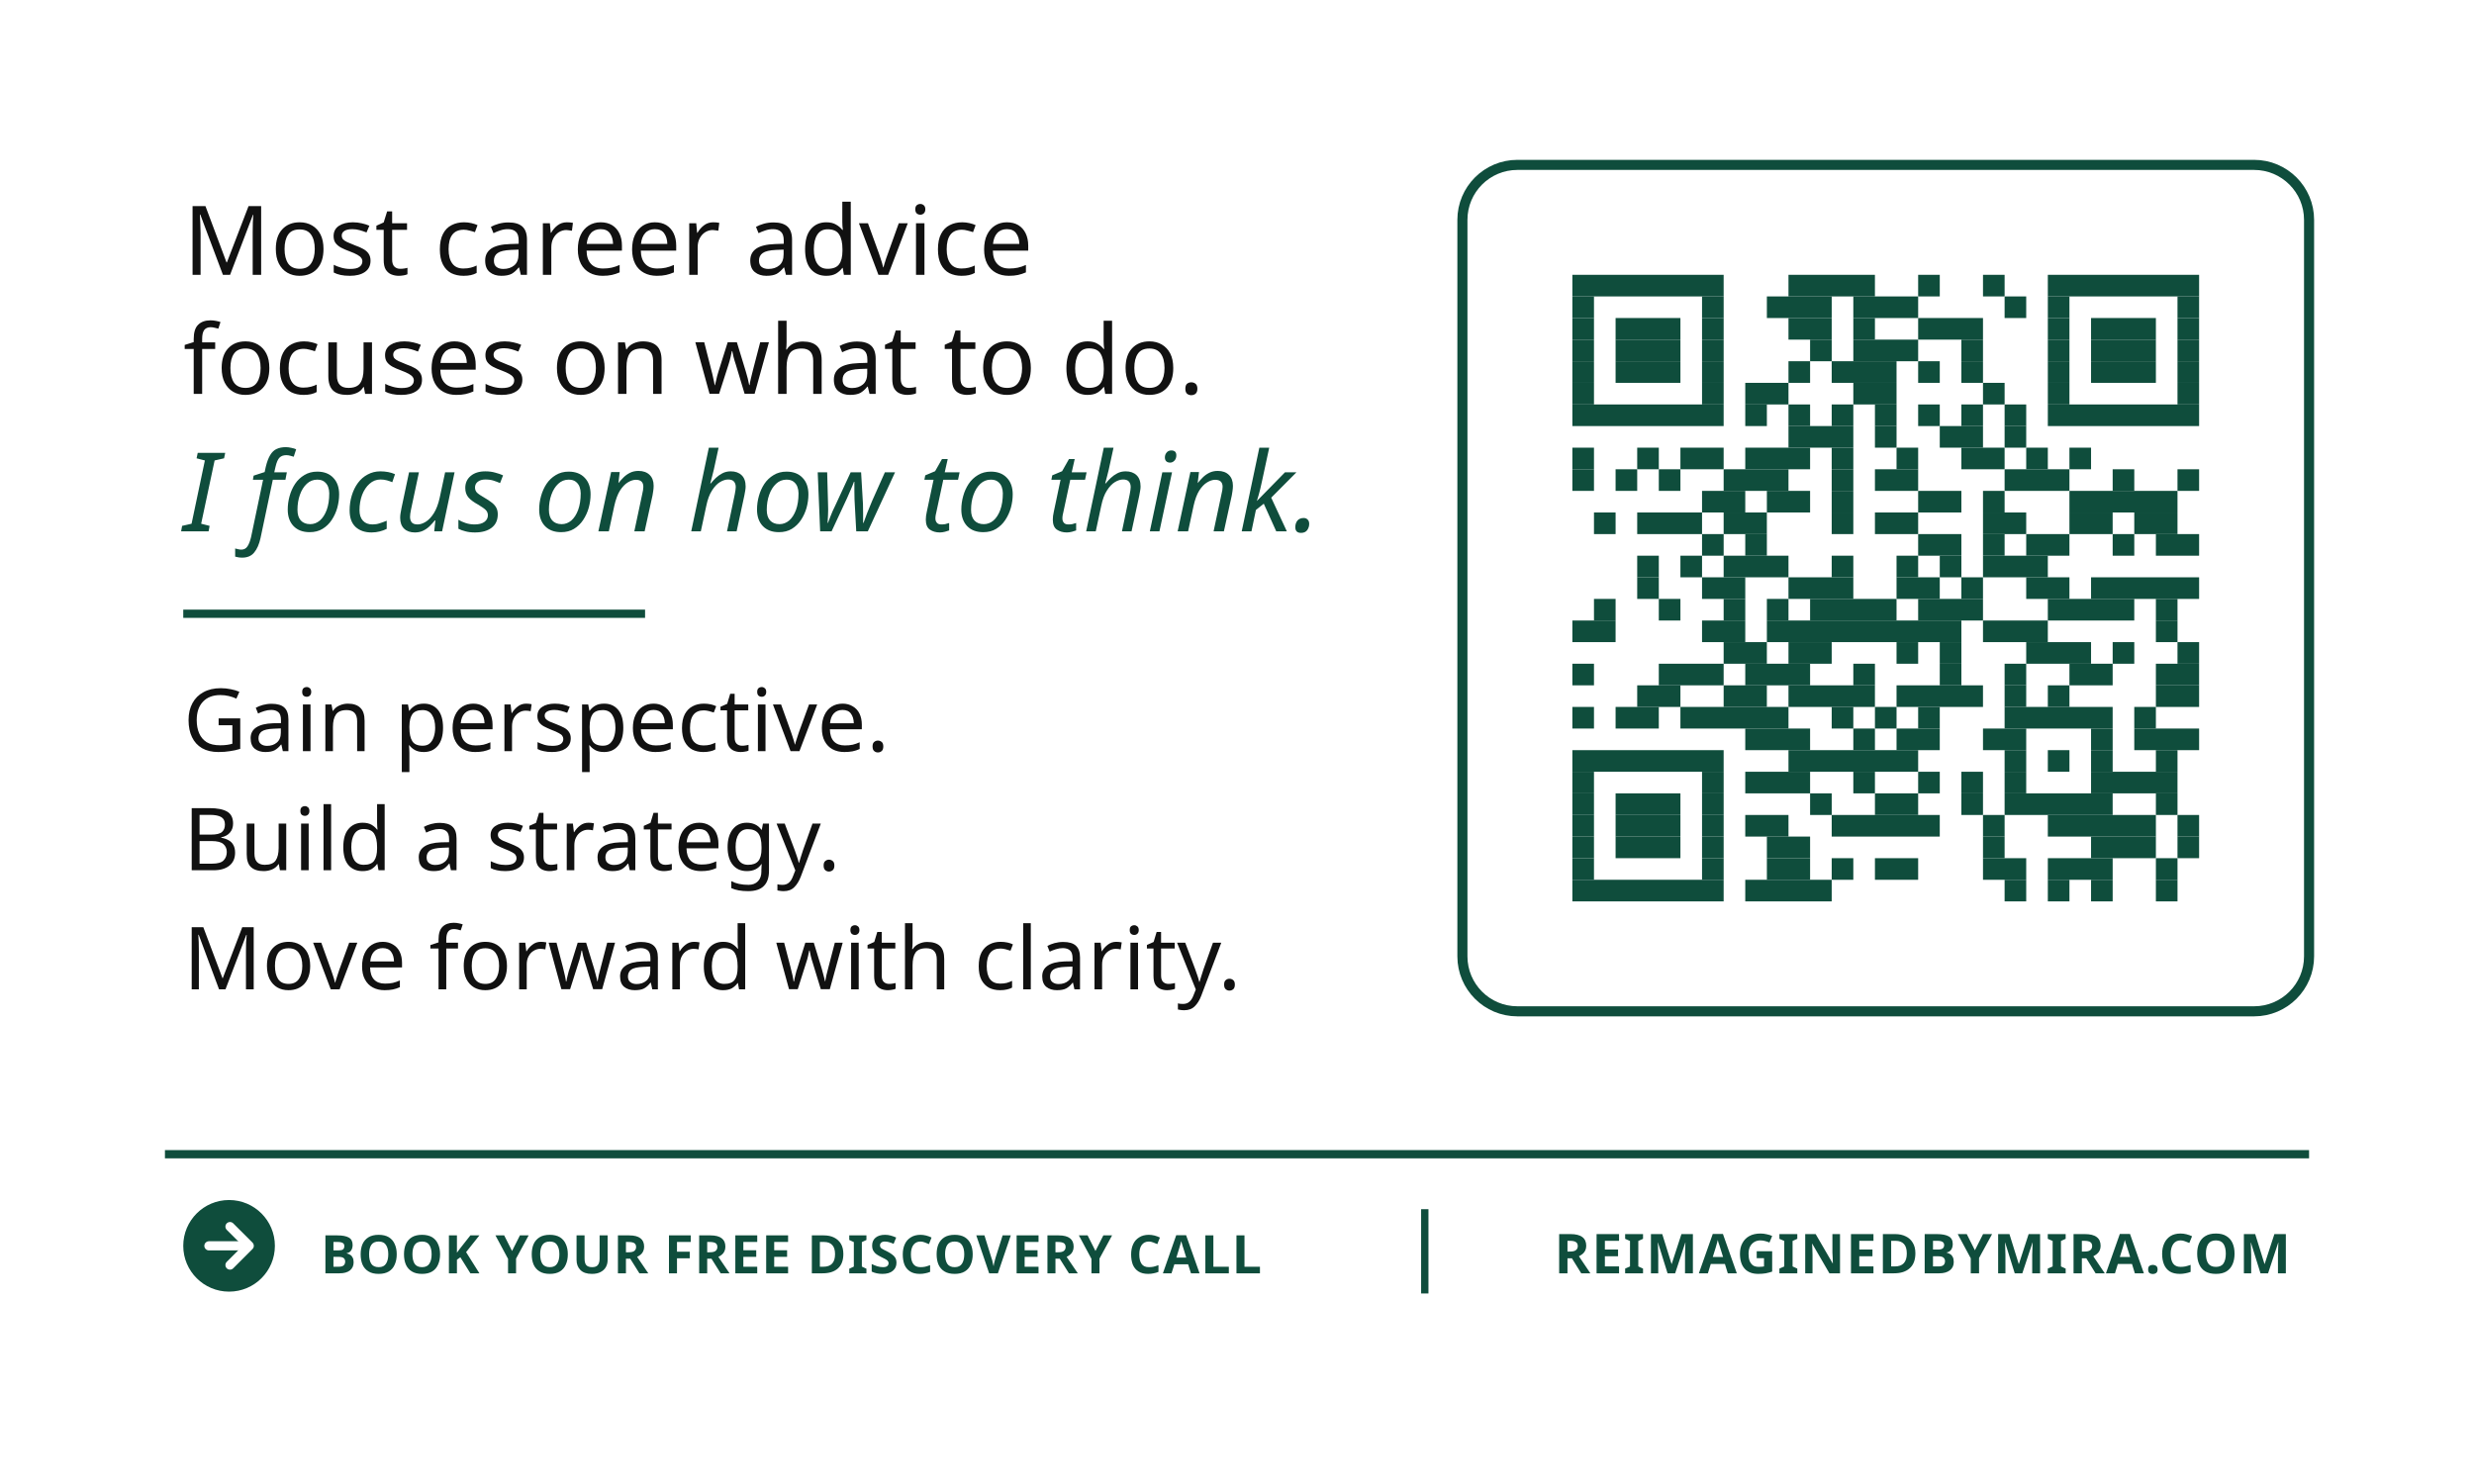
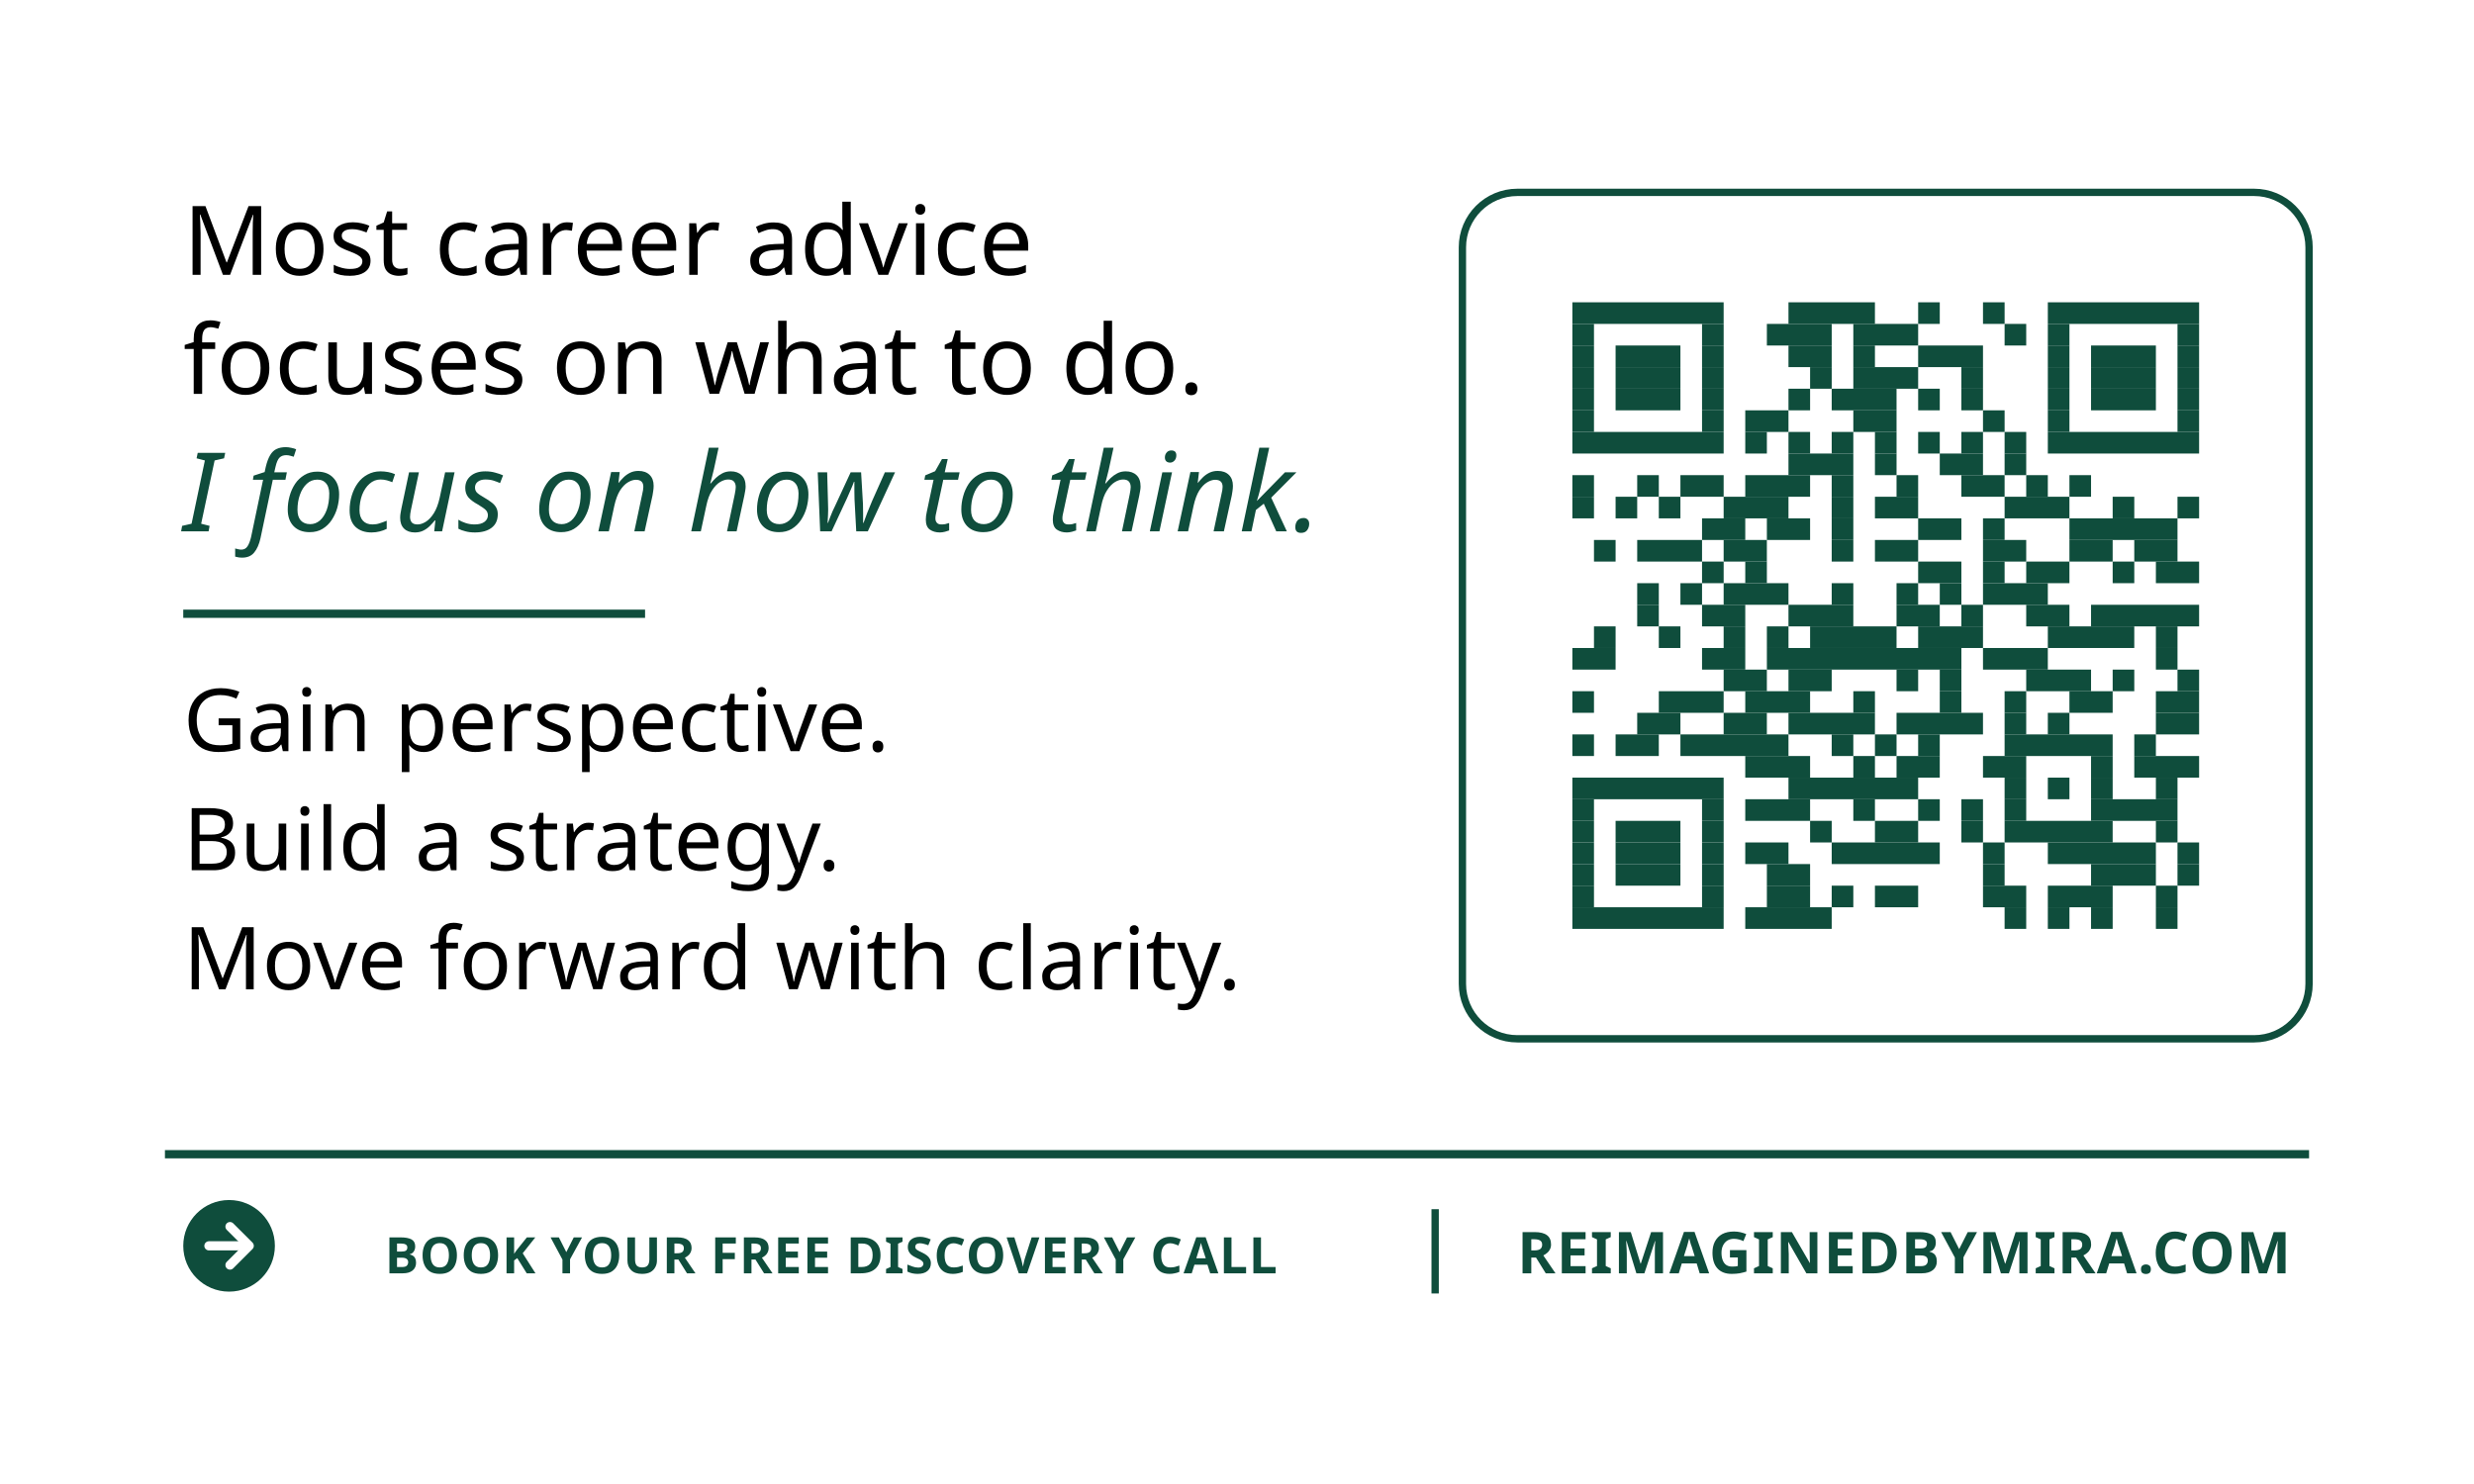
<svg xmlns="http://www.w3.org/2000/svg" width="3.75in" height="2.25in" viewBox="0 0 270.0 162.0">
  <rect x="0" y="0" width="270.0" height="162.0" fill="#FFFFFF" />
-   <rect x="159.600" y="18.000" width="92.400" height="92.400" rx="6" fill="#FFFFFF" stroke="#0F4D3C" stroke-width="1.1" />
-   <rect x="171.600" y="30.000" width="16.510" height="2.359" fill="#0F4D3C" />
-   <rect x="195.186" y="30.000" width="9.434" height="2.359" fill="#0F4D3C" />
-   <rect x="209.338" y="30.000" width="2.359" height="2.359" fill="#0F4D3C" />
-   <rect x="216.414" y="30.000" width="2.359" height="2.359" fill="#0F4D3C" />
-   <rect x="223.490" y="30.000" width="16.510" height="2.359" fill="#0F4D3C" />
-   <rect x="171.600" y="32.359" width="2.359" height="2.359" fill="#0F4D3C" />
-   <rect x="185.752" y="32.359" width="2.359" height="2.359" fill="#0F4D3C" />
-   <rect x="192.828" y="32.359" width="7.076" height="2.359" fill="#0F4D3C" />
-   <rect x="202.262" y="32.359" width="7.076" height="2.359" fill="#0F4D3C" />
-   <rect x="218.772" y="32.359" width="2.359" height="2.359" fill="#0F4D3C" />
-   <rect x="223.490" y="32.359" width="2.359" height="2.359" fill="#0F4D3C" />
-   <rect x="237.641" y="32.359" width="2.359" height="2.359" fill="#0F4D3C" />
-   <rect x="171.600" y="34.717" width="2.359" height="2.359" fill="#0F4D3C" />
-   <rect x="176.317" y="34.717" width="7.076" height="2.359" fill="#0F4D3C" />
-   <rect x="185.752" y="34.717" width="2.359" height="2.359" fill="#0F4D3C" />
-   <rect x="195.186" y="34.717" width="4.717" height="2.359" fill="#0F4D3C" />
-   <rect x="202.262" y="34.717" width="2.359" height="2.359" fill="#0F4D3C" />
-   <rect x="209.338" y="34.717" width="7.076" height="2.359" fill="#0F4D3C" />
-   <rect x="223.490" y="34.717" width="2.359" height="2.359" fill="#0F4D3C" />
-   <rect x="228.207" y="34.717" width="7.076" height="2.359" fill="#0F4D3C" />
-   <rect x="237.641" y="34.717" width="2.359" height="2.359" fill="#0F4D3C" />
-   <rect x="171.600" y="37.076" width="2.359" height="2.359" fill="#0F4D3C" />
-   <rect x="176.317" y="37.076" width="7.076" height="2.359" fill="#0F4D3C" />
-   <rect x="185.752" y="37.076" width="2.359" height="2.359" fill="#0F4D3C" />
-   <rect x="197.545" y="37.076" width="2.359" height="2.359" fill="#0F4D3C" />
-   <rect x="202.262" y="37.076" width="7.076" height="2.359" fill="#0F4D3C" />
-   <rect x="214.055" y="37.076" width="2.359" height="2.359" fill="#0F4D3C" />
-   <rect x="223.490" y="37.076" width="2.359" height="2.359" fill="#0F4D3C" />
-   <rect x="228.207" y="37.076" width="7.076" height="2.359" fill="#0F4D3C" />
-   <rect x="237.641" y="37.076" width="2.359" height="2.359" fill="#0F4D3C" />
-   <rect x="171.600" y="39.434" width="2.359" height="2.359" fill="#0F4D3C" />
-   <rect x="176.317" y="39.434" width="7.076" height="2.359" fill="#0F4D3C" />
-   <rect x="185.752" y="39.434" width="2.359" height="2.359" fill="#0F4D3C" />
-   <rect x="195.186" y="39.434" width="2.359" height="2.359" fill="#0F4D3C" />
-   <rect x="199.903" y="39.434" width="7.076" height="2.359" fill="#0F4D3C" />
-   <rect x="209.338" y="39.434" width="2.359" height="2.359" fill="#0F4D3C" />
-   <rect x="214.055" y="39.434" width="2.359" height="2.359" fill="#0F4D3C" />
-   <rect x="223.490" y="39.434" width="2.359" height="2.359" fill="#0F4D3C" />
-   <rect x="228.207" y="39.434" width="7.076" height="2.359" fill="#0F4D3C" />
-   <rect x="237.641" y="39.434" width="2.359" height="2.359" fill="#0F4D3C" />
-   <rect x="171.600" y="41.793" width="2.359" height="2.359" fill="#0F4D3C" />
-   <rect x="185.752" y="41.793" width="2.359" height="2.359" fill="#0F4D3C" />
-   <rect x="190.469" y="41.793" width="4.717" height="2.359" fill="#0F4D3C" />
-   <rect x="202.262" y="41.793" width="4.717" height="2.359" fill="#0F4D3C" />
-   <rect x="216.414" y="41.793" width="2.359" height="2.359" fill="#0F4D3C" />
-   <rect x="223.490" y="41.793" width="2.359" height="2.359" fill="#0F4D3C" />
-   <rect x="237.641" y="41.793" width="2.359" height="2.359" fill="#0F4D3C" />
-   <rect x="171.600" y="44.152" width="16.510" height="2.359" fill="#0F4D3C" />
-   <rect x="190.469" y="44.152" width="2.359" height="2.359" fill="#0F4D3C" />
-   <rect x="195.186" y="44.152" width="2.359" height="2.359" fill="#0F4D3C" />
-   <rect x="199.903" y="44.152" width="2.359" height="2.359" fill="#0F4D3C" />
-   <rect x="204.621" y="44.152" width="2.359" height="2.359" fill="#0F4D3C" />
-   <rect x="209.338" y="44.152" width="2.359" height="2.359" fill="#0F4D3C" />
-   <rect x="214.055" y="44.152" width="2.359" height="2.359" fill="#0F4D3C" />
-   <rect x="218.772" y="44.152" width="2.359" height="2.359" fill="#0F4D3C" />
-   <rect x="223.490" y="44.152" width="16.510" height="2.359" fill="#0F4D3C" />
-   <rect x="195.186" y="46.510" width="7.076" height="2.359" fill="#0F4D3C" />
-   <rect x="204.621" y="46.510" width="2.359" height="2.359" fill="#0F4D3C" />
-   <rect x="211.697" y="46.510" width="4.717" height="2.359" fill="#0F4D3C" />
-   <rect x="218.772" y="46.510" width="2.359" height="2.359" fill="#0F4D3C" />
-   <rect x="171.600" y="48.869" width="2.359" height="2.359" fill="#0F4D3C" />
-   <rect x="178.676" y="48.869" width="2.359" height="2.359" fill="#0F4D3C" />
-   <rect x="183.393" y="48.869" width="4.717" height="2.359" fill="#0F4D3C" />
-   <rect x="190.469" y="48.869" width="7.076" height="2.359" fill="#0F4D3C" />
-   <rect x="199.903" y="48.869" width="2.359" height="2.359" fill="#0F4D3C" />
-   <rect x="206.979" y="48.869" width="2.359" height="2.359" fill="#0F4D3C" />
-   <rect x="214.055" y="48.869" width="4.717" height="2.359" fill="#0F4D3C" />
-   <rect x="221.131" y="48.869" width="2.359" height="2.359" fill="#0F4D3C" />
-   <rect x="225.848" y="48.869" width="2.359" height="2.359" fill="#0F4D3C" />
-   <rect x="171.600" y="51.228" width="2.359" height="2.359" fill="#0F4D3C" />
-   <rect x="176.317" y="51.228" width="2.359" height="2.359" fill="#0F4D3C" />
-   <rect x="181.034" y="51.228" width="2.359" height="2.359" fill="#0F4D3C" />
-   <rect x="188.110" y="51.228" width="7.076" height="2.359" fill="#0F4D3C" />
-   <rect x="199.903" y="51.228" width="2.359" height="2.359" fill="#0F4D3C" />
-   <rect x="204.621" y="51.228" width="4.717" height="2.359" fill="#0F4D3C" />
-   <rect x="218.772" y="51.228" width="7.076" height="2.359" fill="#0F4D3C" />
-   <rect x="230.566" y="51.228" width="2.359" height="2.359" fill="#0F4D3C" />
-   <rect x="237.641" y="51.228" width="2.359" height="2.359" fill="#0F4D3C" />
-   <rect x="185.752" y="53.586" width="4.717" height="2.359" fill="#0F4D3C" />
-   <rect x="192.828" y="53.586" width="4.717" height="2.359" fill="#0F4D3C" />
-   <rect x="199.903" y="53.586" width="2.359" height="2.359" fill="#0F4D3C" />
-   <rect x="209.338" y="53.586" width="4.717" height="2.359" fill="#0F4D3C" />
-   <rect x="216.414" y="53.586" width="2.359" height="2.359" fill="#0F4D3C" />
-   <rect x="225.848" y="53.586" width="11.793" height="2.359" fill="#0F4D3C" />
-   <rect x="173.959" y="55.945" width="2.359" height="2.359" fill="#0F4D3C" />
-   <rect x="178.676" y="55.945" width="7.076" height="2.359" fill="#0F4D3C" />
-   <rect x="188.110" y="55.945" width="4.717" height="2.359" fill="#0F4D3C" />
-   <rect x="199.903" y="55.945" width="2.359" height="2.359" fill="#0F4D3C" />
-   <rect x="204.621" y="55.945" width="4.717" height="2.359" fill="#0F4D3C" />
-   <rect x="216.414" y="55.945" width="4.717" height="2.359" fill="#0F4D3C" />
-   <rect x="225.848" y="55.945" width="4.717" height="2.359" fill="#0F4D3C" />
-   <rect x="232.924" y="55.945" width="4.717" height="2.359" fill="#0F4D3C" />
-   <rect x="185.752" y="58.303" width="2.359" height="2.359" fill="#0F4D3C" />
-   <rect x="190.469" y="58.303" width="2.359" height="2.359" fill="#0F4D3C" />
-   <rect x="209.338" y="58.303" width="4.717" height="2.359" fill="#0F4D3C" />
-   <rect x="216.414" y="58.303" width="2.359" height="2.359" fill="#0F4D3C" />
-   <rect x="221.131" y="58.303" width="4.717" height="2.359" fill="#0F4D3C" />
-   <rect x="230.566" y="58.303" width="2.359" height="2.359" fill="#0F4D3C" />
-   <rect x="235.283" y="58.303" width="4.717" height="2.359" fill="#0F4D3C" />
-   <rect x="178.676" y="60.662" width="2.359" height="2.359" fill="#0F4D3C" />
-   <rect x="183.393" y="60.662" width="2.359" height="2.359" fill="#0F4D3C" />
-   <rect x="188.110" y="60.662" width="7.076" height="2.359" fill="#0F4D3C" />
-   <rect x="199.903" y="60.662" width="2.359" height="2.359" fill="#0F4D3C" />
-   <rect x="206.979" y="60.662" width="2.359" height="2.359" fill="#0F4D3C" />
-   <rect x="211.697" y="60.662" width="2.359" height="2.359" fill="#0F4D3C" />
-   <rect x="216.414" y="60.662" width="7.076" height="2.359" fill="#0F4D3C" />
-   <rect x="178.676" y="63.021" width="2.359" height="2.359" fill="#0F4D3C" />
-   <rect x="185.752" y="63.021" width="4.717" height="2.359" fill="#0F4D3C" />
-   <rect x="195.186" y="63.021" width="7.076" height="2.359" fill="#0F4D3C" />
-   <rect x="206.979" y="63.021" width="4.717" height="2.359" fill="#0F4D3C" />
-   <rect x="214.055" y="63.021" width="2.359" height="2.359" fill="#0F4D3C" />
-   <rect x="221.131" y="63.021" width="4.717" height="2.359" fill="#0F4D3C" />
-   <rect x="228.207" y="63.021" width="11.793" height="2.359" fill="#0F4D3C" />
-   <rect x="173.959" y="65.379" width="2.359" height="2.359" fill="#0F4D3C" />
-   <rect x="181.034" y="65.379" width="2.359" height="2.359" fill="#0F4D3C" />
-   <rect x="188.110" y="65.379" width="2.359" height="2.359" fill="#0F4D3C" />
-   <rect x="192.828" y="65.379" width="2.359" height="2.359" fill="#0F4D3C" />
-   <rect x="197.545" y="65.379" width="9.434" height="2.359" fill="#0F4D3C" />
-   <rect x="209.338" y="65.379" width="7.076" height="2.359" fill="#0F4D3C" />
-   <rect x="223.490" y="65.379" width="9.434" height="2.359" fill="#0F4D3C" />
-   <rect x="235.283" y="65.379" width="2.359" height="2.359" fill="#0F4D3C" />
-   <rect x="171.600" y="67.738" width="4.717" height="2.359" fill="#0F4D3C" />
-   <rect x="185.752" y="67.738" width="4.717" height="2.359" fill="#0F4D3C" />
-   <rect x="192.828" y="67.738" width="21.228" height="2.359" fill="#0F4D3C" />
-   <rect x="216.414" y="67.738" width="7.076" height="2.359" fill="#0F4D3C" />
-   <rect x="235.283" y="67.738" width="2.359" height="2.359" fill="#0F4D3C" />
-   <rect x="188.110" y="70.097" width="4.717" height="2.359" fill="#0F4D3C" />
-   <rect x="195.186" y="70.097" width="4.717" height="2.359" fill="#0F4D3C" />
-   <rect x="206.979" y="70.097" width="2.359" height="2.359" fill="#0F4D3C" />
-   <rect x="211.697" y="70.097" width="2.359" height="2.359" fill="#0F4D3C" />
-   <rect x="221.131" y="70.097" width="7.076" height="2.359" fill="#0F4D3C" />
-   <rect x="230.566" y="70.097" width="2.359" height="2.359" fill="#0F4D3C" />
-   <rect x="237.641" y="70.097" width="2.359" height="2.359" fill="#0F4D3C" />
-   <rect x="171.600" y="72.455" width="2.359" height="2.359" fill="#0F4D3C" />
-   <rect x="181.034" y="72.455" width="7.076" height="2.359" fill="#0F4D3C" />
-   <rect x="190.469" y="72.455" width="7.076" height="2.359" fill="#0F4D3C" />
-   <rect x="202.262" y="72.455" width="2.359" height="2.359" fill="#0F4D3C" />
-   <rect x="211.697" y="72.455" width="2.359" height="2.359" fill="#0F4D3C" />
-   <rect x="218.772" y="72.455" width="2.359" height="2.359" fill="#0F4D3C" />
-   <rect x="225.848" y="72.455" width="4.717" height="2.359" fill="#0F4D3C" />
-   <rect x="235.283" y="72.455" width="4.717" height="2.359" fill="#0F4D3C" />
-   <rect x="178.676" y="74.814" width="4.717" height="2.359" fill="#0F4D3C" />
-   <rect x="188.110" y="74.814" width="4.717" height="2.359" fill="#0F4D3C" />
-   <rect x="195.186" y="74.814" width="9.434" height="2.359" fill="#0F4D3C" />
-   <rect x="206.979" y="74.814" width="9.434" height="2.359" fill="#0F4D3C" />
-   <rect x="218.772" y="74.814" width="2.359" height="2.359" fill="#0F4D3C" />
-   <rect x="223.490" y="74.814" width="2.359" height="2.359" fill="#0F4D3C" />
-   <rect x="235.283" y="74.814" width="4.717" height="2.359" fill="#0F4D3C" />
-   <rect x="171.600" y="77.172" width="2.359" height="2.359" fill="#0F4D3C" />
-   <rect x="176.317" y="77.172" width="4.717" height="2.359" fill="#0F4D3C" />
-   <rect x="183.393" y="77.172" width="11.793" height="2.359" fill="#0F4D3C" />
-   <rect x="199.903" y="77.172" width="2.359" height="2.359" fill="#0F4D3C" />
-   <rect x="204.621" y="77.172" width="2.359" height="2.359" fill="#0F4D3C" />
-   <rect x="209.338" y="77.172" width="2.359" height="2.359" fill="#0F4D3C" />
-   <rect x="218.772" y="77.172" width="11.793" height="2.359" fill="#0F4D3C" />
-   <rect x="232.924" y="77.172" width="2.359" height="2.359" fill="#0F4D3C" />
-   <rect x="190.469" y="79.531" width="7.076" height="2.359" fill="#0F4D3C" />
-   <rect x="202.262" y="79.531" width="2.359" height="2.359" fill="#0F4D3C" />
-   <rect x="206.979" y="79.531" width="4.717" height="2.359" fill="#0F4D3C" />
-   <rect x="216.414" y="79.531" width="4.717" height="2.359" fill="#0F4D3C" />
-   <rect x="228.207" y="79.531" width="2.359" height="2.359" fill="#0F4D3C" />
-   <rect x="232.924" y="79.531" width="7.076" height="2.359" fill="#0F4D3C" />
-   <rect x="171.600" y="81.890" width="16.510" height="2.359" fill="#0F4D3C" />
-   <rect x="195.186" y="81.890" width="14.152" height="2.359" fill="#0F4D3C" />
-   <rect x="218.772" y="81.890" width="2.359" height="2.359" fill="#0F4D3C" />
-   <rect x="223.490" y="81.890" width="2.359" height="2.359" fill="#0F4D3C" />
-   <rect x="228.207" y="81.890" width="2.359" height="2.359" fill="#0F4D3C" />
-   <rect x="235.283" y="81.890" width="2.359" height="2.359" fill="#0F4D3C" />
-   <rect x="171.600" y="84.248" width="2.359" height="2.359" fill="#0F4D3C" />
-   <rect x="185.752" y="84.248" width="2.359" height="2.359" fill="#0F4D3C" />
-   <rect x="190.469" y="84.248" width="7.076" height="2.359" fill="#0F4D3C" />
-   <rect x="202.262" y="84.248" width="2.359" height="2.359" fill="#0F4D3C" />
-   <rect x="209.338" y="84.248" width="2.359" height="2.359" fill="#0F4D3C" />
-   <rect x="214.055" y="84.248" width="2.359" height="2.359" fill="#0F4D3C" />
-   <rect x="218.772" y="84.248" width="2.359" height="2.359" fill="#0F4D3C" />
-   <rect x="228.207" y="84.248" width="9.434" height="2.359" fill="#0F4D3C" />
-   <rect x="171.600" y="86.607" width="2.359" height="2.359" fill="#0F4D3C" />
-   <rect x="176.317" y="86.607" width="7.076" height="2.359" fill="#0F4D3C" />
-   <rect x="185.752" y="86.607" width="2.359" height="2.359" fill="#0F4D3C" />
-   <rect x="197.545" y="86.607" width="2.359" height="2.359" fill="#0F4D3C" />
-   <rect x="204.621" y="86.607" width="4.717" height="2.359" fill="#0F4D3C" />
-   <rect x="214.055" y="86.607" width="2.359" height="2.359" fill="#0F4D3C" />
-   <rect x="218.772" y="86.607" width="11.793" height="2.359" fill="#0F4D3C" />
-   <rect x="235.283" y="86.607" width="2.359" height="2.359" fill="#0F4D3C" />
-   <rect x="171.600" y="88.966" width="2.359" height="2.359" fill="#0F4D3C" />
-   <rect x="176.317" y="88.966" width="7.076" height="2.359" fill="#0F4D3C" />
-   <rect x="185.752" y="88.966" width="2.359" height="2.359" fill="#0F4D3C" />
-   <rect x="190.469" y="88.966" width="4.717" height="2.359" fill="#0F4D3C" />
-   <rect x="199.903" y="88.966" width="11.793" height="2.359" fill="#0F4D3C" />
-   <rect x="216.414" y="88.966" width="2.359" height="2.359" fill="#0F4D3C" />
-   <rect x="223.490" y="88.966" width="11.793" height="2.359" fill="#0F4D3C" />
-   <rect x="237.641" y="88.966" width="2.359" height="2.359" fill="#0F4D3C" />
-   <rect x="171.600" y="91.324" width="2.359" height="2.359" fill="#0F4D3C" />
-   <rect x="176.317" y="91.324" width="7.076" height="2.359" fill="#0F4D3C" />
-   <rect x="185.752" y="91.324" width="2.359" height="2.359" fill="#0F4D3C" />
-   <rect x="192.828" y="91.324" width="4.717" height="2.359" fill="#0F4D3C" />
-   <rect x="216.414" y="91.324" width="2.359" height="2.359" fill="#0F4D3C" />
-   <rect x="228.207" y="91.324" width="7.076" height="2.359" fill="#0F4D3C" />
-   <rect x="237.641" y="91.324" width="2.359" height="2.359" fill="#0F4D3C" />
-   <rect x="171.600" y="93.683" width="2.359" height="2.359" fill="#0F4D3C" />
-   <rect x="185.752" y="93.683" width="2.359" height="2.359" fill="#0F4D3C" />
-   <rect x="192.828" y="93.683" width="4.717" height="2.359" fill="#0F4D3C" />
-   <rect x="199.903" y="93.683" width="2.359" height="2.359" fill="#0F4D3C" />
-   <rect x="204.621" y="93.683" width="4.717" height="2.359" fill="#0F4D3C" />
-   <rect x="216.414" y="93.683" width="4.717" height="2.359" fill="#0F4D3C" />
-   <rect x="223.490" y="93.683" width="7.076" height="2.359" fill="#0F4D3C" />
-   <rect x="235.283" y="93.683" width="2.359" height="2.359" fill="#0F4D3C" />
-   <rect x="171.600" y="96.041" width="16.510" height="2.359" fill="#0F4D3C" />
-   <rect x="190.469" y="96.041" width="9.434" height="2.359" fill="#0F4D3C" />
-   <rect x="218.772" y="96.041" width="2.359" height="2.359" fill="#0F4D3C" />
-   <rect x="223.490" y="96.041" width="2.359" height="2.359" fill="#0F4D3C" />
-   <rect x="228.207" y="96.041" width="2.359" height="2.359" fill="#0F4D3C" />
-   <rect x="235.283" y="96.041" width="2.359" height="2.359" fill="#0F4D3C" />
-   <text x="20.000" y="30.000" text-anchor="start" font-family="Montserrat" font-size="10.5" font-weight="500" font-style="normal" fill="#111111">Most career advice</text>
-   <text x="20.000" y="43.000" text-anchor="start" font-family="Montserrat" font-size="10.5" font-weight="500" font-style="normal" fill="#111111">focuses on what to do.</text>
+   <rect x="159.600" y="21.000" width="92.400" height="92.400" rx="6" fill="#FFFFFF" stroke="#0F4D3C" stroke-width="0.8" />
+   <rect x="171.600" y="33.000" width="16.510" height="2.359" fill="#0F4D3C" />
+   <rect x="195.186" y="33.000" width="9.434" height="2.359" fill="#0F4D3C" />
+   <rect x="209.338" y="33.000" width="2.359" height="2.359" fill="#0F4D3C" />
+   <rect x="216.414" y="33.000" width="2.359" height="2.359" fill="#0F4D3C" />
+   <rect x="223.490" y="33.000" width="16.510" height="2.359" fill="#0F4D3C" />
+   <rect x="171.600" y="35.359" width="2.359" height="2.359" fill="#0F4D3C" />
+   <rect x="185.752" y="35.359" width="2.359" height="2.359" fill="#0F4D3C" />
+   <rect x="192.828" y="35.359" width="7.076" height="2.359" fill="#0F4D3C" />
+   <rect x="202.262" y="35.359" width="7.076" height="2.359" fill="#0F4D3C" />
+   <rect x="218.772" y="35.359" width="2.359" height="2.359" fill="#0F4D3C" />
+   <rect x="223.490" y="35.359" width="2.359" height="2.359" fill="#0F4D3C" />
+   <rect x="237.641" y="35.359" width="2.359" height="2.359" fill="#0F4D3C" />
+   <rect x="171.600" y="37.717" width="2.359" height="2.359" fill="#0F4D3C" />
+   <rect x="176.317" y="37.717" width="7.076" height="2.359" fill="#0F4D3C" />
+   <rect x="185.752" y="37.717" width="2.359" height="2.359" fill="#0F4D3C" />
+   <rect x="195.186" y="37.717" width="4.717" height="2.359" fill="#0F4D3C" />
+   <rect x="202.262" y="37.717" width="2.359" height="2.359" fill="#0F4D3C" />
+   <rect x="209.338" y="37.717" width="7.076" height="2.359" fill="#0F4D3C" />
+   <rect x="223.490" y="37.717" width="2.359" height="2.359" fill="#0F4D3C" />
+   <rect x="228.207" y="37.717" width="7.076" height="2.359" fill="#0F4D3C" />
+   <rect x="237.641" y="37.717" width="2.359" height="2.359" fill="#0F4D3C" />
+   <rect x="171.600" y="40.076" width="2.359" height="2.359" fill="#0F4D3C" />
+   <rect x="176.317" y="40.076" width="7.076" height="2.359" fill="#0F4D3C" />
+   <rect x="185.752" y="40.076" width="2.359" height="2.359" fill="#0F4D3C" />
+   <rect x="197.545" y="40.076" width="2.359" height="2.359" fill="#0F4D3C" />
+   <rect x="202.262" y="40.076" width="7.076" height="2.359" fill="#0F4D3C" />
+   <rect x="214.055" y="40.076" width="2.359" height="2.359" fill="#0F4D3C" />
+   <rect x="223.490" y="40.076" width="2.359" height="2.359" fill="#0F4D3C" />
+   <rect x="228.207" y="40.076" width="7.076" height="2.359" fill="#0F4D3C" />
+   <rect x="237.641" y="40.076" width="2.359" height="2.359" fill="#0F4D3C" />
+   <rect x="171.600" y="42.434" width="2.359" height="2.359" fill="#0F4D3C" />
+   <rect x="176.317" y="42.434" width="7.076" height="2.359" fill="#0F4D3C" />
+   <rect x="185.752" y="42.434" width="2.359" height="2.359" fill="#0F4D3C" />
+   <rect x="195.186" y="42.434" width="2.359" height="2.359" fill="#0F4D3C" />
+   <rect x="199.903" y="42.434" width="7.076" height="2.359" fill="#0F4D3C" />
+   <rect x="209.338" y="42.434" width="2.359" height="2.359" fill="#0F4D3C" />
+   <rect x="214.055" y="42.434" width="2.359" height="2.359" fill="#0F4D3C" />
+   <rect x="223.490" y="42.434" width="2.359" height="2.359" fill="#0F4D3C" />
+   <rect x="228.207" y="42.434" width="7.076" height="2.359" fill="#0F4D3C" />
+   <rect x="237.641" y="42.434" width="2.359" height="2.359" fill="#0F4D3C" />
+   <rect x="171.600" y="44.793" width="2.359" height="2.359" fill="#0F4D3C" />
+   <rect x="185.752" y="44.793" width="2.359" height="2.359" fill="#0F4D3C" />
+   <rect x="190.469" y="44.793" width="4.717" height="2.359" fill="#0F4D3C" />
+   <rect x="202.262" y="44.793" width="4.717" height="2.359" fill="#0F4D3C" />
+   <rect x="216.414" y="44.793" width="2.359" height="2.359" fill="#0F4D3C" />
+   <rect x="223.490" y="44.793" width="2.359" height="2.359" fill="#0F4D3C" />
+   <rect x="237.641" y="44.793" width="2.359" height="2.359" fill="#0F4D3C" />
+   <rect x="171.600" y="47.152" width="16.510" height="2.359" fill="#0F4D3C" />
+   <rect x="190.469" y="47.152" width="2.359" height="2.359" fill="#0F4D3C" />
+   <rect x="195.186" y="47.152" width="2.359" height="2.359" fill="#0F4D3C" />
+   <rect x="199.903" y="47.152" width="2.359" height="2.359" fill="#0F4D3C" />
+   <rect x="204.621" y="47.152" width="2.359" height="2.359" fill="#0F4D3C" />
+   <rect x="209.338" y="47.152" width="2.359" height="2.359" fill="#0F4D3C" />
+   <rect x="214.055" y="47.152" width="2.359" height="2.359" fill="#0F4D3C" />
+   <rect x="218.772" y="47.152" width="2.359" height="2.359" fill="#0F4D3C" />
+   <rect x="223.490" y="47.152" width="16.510" height="2.359" fill="#0F4D3C" />
+   <rect x="195.186" y="49.510" width="7.076" height="2.359" fill="#0F4D3C" />
+   <rect x="204.621" y="49.510" width="2.359" height="2.359" fill="#0F4D3C" />
+   <rect x="211.697" y="49.510" width="4.717" height="2.359" fill="#0F4D3C" />
+   <rect x="218.772" y="49.510" width="2.359" height="2.359" fill="#0F4D3C" />
+   <rect x="171.600" y="51.869" width="2.359" height="2.359" fill="#0F4D3C" />
+   <rect x="178.676" y="51.869" width="2.359" height="2.359" fill="#0F4D3C" />
+   <rect x="183.393" y="51.869" width="4.717" height="2.359" fill="#0F4D3C" />
+   <rect x="190.469" y="51.869" width="7.076" height="2.359" fill="#0F4D3C" />
+   <rect x="199.903" y="51.869" width="2.359" height="2.359" fill="#0F4D3C" />
+   <rect x="206.979" y="51.869" width="2.359" height="2.359" fill="#0F4D3C" />
+   <rect x="214.055" y="51.869" width="4.717" height="2.359" fill="#0F4D3C" />
+   <rect x="221.131" y="51.869" width="2.359" height="2.359" fill="#0F4D3C" />
+   <rect x="225.848" y="51.869" width="2.359" height="2.359" fill="#0F4D3C" />
+   <rect x="171.600" y="54.228" width="2.359" height="2.359" fill="#0F4D3C" />
+   <rect x="176.317" y="54.228" width="2.359" height="2.359" fill="#0F4D3C" />
+   <rect x="181.034" y="54.228" width="2.359" height="2.359" fill="#0F4D3C" />
+   <rect x="188.110" y="54.228" width="7.076" height="2.359" fill="#0F4D3C" />
+   <rect x="199.903" y="54.228" width="2.359" height="2.359" fill="#0F4D3C" />
+   <rect x="204.621" y="54.228" width="4.717" height="2.359" fill="#0F4D3C" />
+   <rect x="218.772" y="54.228" width="7.076" height="2.359" fill="#0F4D3C" />
+   <rect x="230.566" y="54.228" width="2.359" height="2.359" fill="#0F4D3C" />
+   <rect x="237.641" y="54.228" width="2.359" height="2.359" fill="#0F4D3C" />
+   <rect x="185.752" y="56.586" width="4.717" height="2.359" fill="#0F4D3C" />
+   <rect x="192.828" y="56.586" width="4.717" height="2.359" fill="#0F4D3C" />
+   <rect x="199.903" y="56.586" width="2.359" height="2.359" fill="#0F4D3C" />
+   <rect x="209.338" y="56.586" width="4.717" height="2.359" fill="#0F4D3C" />
+   <rect x="216.414" y="56.586" width="2.359" height="2.359" fill="#0F4D3C" />
+   <rect x="225.848" y="56.586" width="11.793" height="2.359" fill="#0F4D3C" />
+   <rect x="173.959" y="58.945" width="2.359" height="2.359" fill="#0F4D3C" />
+   <rect x="178.676" y="58.945" width="7.076" height="2.359" fill="#0F4D3C" />
+   <rect x="188.110" y="58.945" width="4.717" height="2.359" fill="#0F4D3C" />
+   <rect x="199.903" y="58.945" width="2.359" height="2.359" fill="#0F4D3C" />
+   <rect x="204.621" y="58.945" width="4.717" height="2.359" fill="#0F4D3C" />
+   <rect x="216.414" y="58.945" width="4.717" height="2.359" fill="#0F4D3C" />
+   <rect x="225.848" y="58.945" width="4.717" height="2.359" fill="#0F4D3C" />
+   <rect x="232.924" y="58.945" width="4.717" height="2.359" fill="#0F4D3C" />
+   <rect x="185.752" y="61.303" width="2.359" height="2.359" fill="#0F4D3C" />
+   <rect x="190.469" y="61.303" width="2.359" height="2.359" fill="#0F4D3C" />
+   <rect x="209.338" y="61.303" width="4.717" height="2.359" fill="#0F4D3C" />
+   <rect x="216.414" y="61.303" width="2.359" height="2.359" fill="#0F4D3C" />
+   <rect x="221.131" y="61.303" width="4.717" height="2.359" fill="#0F4D3C" />
+   <rect x="230.566" y="61.303" width="2.359" height="2.359" fill="#0F4D3C" />
+   <rect x="235.283" y="61.303" width="4.717" height="2.359" fill="#0F4D3C" />
+   <rect x="178.676" y="63.662" width="2.359" height="2.359" fill="#0F4D3C" />
+   <rect x="183.393" y="63.662" width="2.359" height="2.359" fill="#0F4D3C" />
+   <rect x="188.110" y="63.662" width="7.076" height="2.359" fill="#0F4D3C" />
+   <rect x="199.903" y="63.662" width="2.359" height="2.359" fill="#0F4D3C" />
+   <rect x="206.979" y="63.662" width="2.359" height="2.359" fill="#0F4D3C" />
+   <rect x="211.697" y="63.662" width="2.359" height="2.359" fill="#0F4D3C" />
+   <rect x="216.414" y="63.662" width="7.076" height="2.359" fill="#0F4D3C" />
+   <rect x="178.676" y="66.021" width="2.359" height="2.359" fill="#0F4D3C" />
+   <rect x="185.752" y="66.021" width="4.717" height="2.359" fill="#0F4D3C" />
+   <rect x="195.186" y="66.021" width="7.076" height="2.359" fill="#0F4D3C" />
+   <rect x="206.979" y="66.021" width="4.717" height="2.359" fill="#0F4D3C" />
+   <rect x="214.055" y="66.021" width="2.359" height="2.359" fill="#0F4D3C" />
+   <rect x="221.131" y="66.021" width="4.717" height="2.359" fill="#0F4D3C" />
+   <rect x="228.207" y="66.021" width="11.793" height="2.359" fill="#0F4D3C" />
+   <rect x="173.959" y="68.379" width="2.359" height="2.359" fill="#0F4D3C" />
+   <rect x="181.034" y="68.379" width="2.359" height="2.359" fill="#0F4D3C" />
+   <rect x="188.110" y="68.379" width="2.359" height="2.359" fill="#0F4D3C" />
+   <rect x="192.828" y="68.379" width="2.359" height="2.359" fill="#0F4D3C" />
+   <rect x="197.545" y="68.379" width="9.434" height="2.359" fill="#0F4D3C" />
+   <rect x="209.338" y="68.379" width="7.076" height="2.359" fill="#0F4D3C" />
+   <rect x="223.490" y="68.379" width="9.434" height="2.359" fill="#0F4D3C" />
+   <rect x="235.283" y="68.379" width="2.359" height="2.359" fill="#0F4D3C" />
+   <rect x="171.600" y="70.738" width="4.717" height="2.359" fill="#0F4D3C" />
+   <rect x="185.752" y="70.738" width="4.717" height="2.359" fill="#0F4D3C" />
+   <rect x="192.828" y="70.738" width="21.228" height="2.359" fill="#0F4D3C" />
+   <rect x="216.414" y="70.738" width="7.076" height="2.359" fill="#0F4D3C" />
+   <rect x="235.283" y="70.738" width="2.359" height="2.359" fill="#0F4D3C" />
+   <rect x="188.110" y="73.097" width="4.717" height="2.359" fill="#0F4D3C" />
+   <rect x="195.186" y="73.097" width="4.717" height="2.359" fill="#0F4D3C" />
+   <rect x="206.979" y="73.097" width="2.359" height="2.359" fill="#0F4D3C" />
+   <rect x="211.697" y="73.097" width="2.359" height="2.359" fill="#0F4D3C" />
+   <rect x="221.131" y="73.097" width="7.076" height="2.359" fill="#0F4D3C" />
+   <rect x="230.566" y="73.097" width="2.359" height="2.359" fill="#0F4D3C" />
+   <rect x="237.641" y="73.097" width="2.359" height="2.359" fill="#0F4D3C" />
+   <rect x="171.600" y="75.455" width="2.359" height="2.359" fill="#0F4D3C" />
+   <rect x="181.034" y="75.455" width="7.076" height="2.359" fill="#0F4D3C" />
+   <rect x="190.469" y="75.455" width="7.076" height="2.359" fill="#0F4D3C" />
+   <rect x="202.262" y="75.455" width="2.359" height="2.359" fill="#0F4D3C" />
+   <rect x="211.697" y="75.455" width="2.359" height="2.359" fill="#0F4D3C" />
+   <rect x="218.772" y="75.455" width="2.359" height="2.359" fill="#0F4D3C" />
+   <rect x="225.848" y="75.455" width="4.717" height="2.359" fill="#0F4D3C" />
+   <rect x="235.283" y="75.455" width="4.717" height="2.359" fill="#0F4D3C" />
+   <rect x="178.676" y="77.814" width="4.717" height="2.359" fill="#0F4D3C" />
+   <rect x="188.110" y="77.814" width="4.717" height="2.359" fill="#0F4D3C" />
+   <rect x="195.186" y="77.814" width="9.434" height="2.359" fill="#0F4D3C" />
+   <rect x="206.979" y="77.814" width="9.434" height="2.359" fill="#0F4D3C" />
+   <rect x="218.772" y="77.814" width="2.359" height="2.359" fill="#0F4D3C" />
+   <rect x="223.490" y="77.814" width="2.359" height="2.359" fill="#0F4D3C" />
+   <rect x="235.283" y="77.814" width="4.717" height="2.359" fill="#0F4D3C" />
+   <rect x="171.600" y="80.172" width="2.359" height="2.359" fill="#0F4D3C" />
+   <rect x="176.317" y="80.172" width="4.717" height="2.359" fill="#0F4D3C" />
+   <rect x="183.393" y="80.172" width="11.793" height="2.359" fill="#0F4D3C" />
+   <rect x="199.903" y="80.172" width="2.359" height="2.359" fill="#0F4D3C" />
+   <rect x="204.621" y="80.172" width="2.359" height="2.359" fill="#0F4D3C" />
+   <rect x="209.338" y="80.172" width="2.359" height="2.359" fill="#0F4D3C" />
+   <rect x="218.772" y="80.172" width="11.793" height="2.359" fill="#0F4D3C" />
+   <rect x="232.924" y="80.172" width="2.359" height="2.359" fill="#0F4D3C" />
+   <rect x="190.469" y="82.531" width="7.076" height="2.359" fill="#0F4D3C" />
+   <rect x="202.262" y="82.531" width="2.359" height="2.359" fill="#0F4D3C" />
+   <rect x="206.979" y="82.531" width="4.717" height="2.359" fill="#0F4D3C" />
+   <rect x="216.414" y="82.531" width="4.717" height="2.359" fill="#0F4D3C" />
+   <rect x="228.207" y="82.531" width="2.359" height="2.359" fill="#0F4D3C" />
+   <rect x="232.924" y="82.531" width="7.076" height="2.359" fill="#0F4D3C" />
+   <rect x="171.600" y="84.890" width="16.510" height="2.359" fill="#0F4D3C" />
+   <rect x="195.186" y="84.890" width="14.152" height="2.359" fill="#0F4D3C" />
+   <rect x="218.772" y="84.890" width="2.359" height="2.359" fill="#0F4D3C" />
+   <rect x="223.490" y="84.890" width="2.359" height="2.359" fill="#0F4D3C" />
+   <rect x="228.207" y="84.890" width="2.359" height="2.359" fill="#0F4D3C" />
+   <rect x="235.283" y="84.890" width="2.359" height="2.359" fill="#0F4D3C" />
+   <rect x="171.600" y="87.248" width="2.359" height="2.359" fill="#0F4D3C" />
+   <rect x="185.752" y="87.248" width="2.359" height="2.359" fill="#0F4D3C" />
+   <rect x="190.469" y="87.248" width="7.076" height="2.359" fill="#0F4D3C" />
+   <rect x="202.262" y="87.248" width="2.359" height="2.359" fill="#0F4D3C" />
+   <rect x="209.338" y="87.248" width="2.359" height="2.359" fill="#0F4D3C" />
+   <rect x="214.055" y="87.248" width="2.359" height="2.359" fill="#0F4D3C" />
+   <rect x="218.772" y="87.248" width="2.359" height="2.359" fill="#0F4D3C" />
+   <rect x="228.207" y="87.248" width="9.434" height="2.359" fill="#0F4D3C" />
+   <rect x="171.600" y="89.607" width="2.359" height="2.359" fill="#0F4D3C" />
+   <rect x="176.317" y="89.607" width="7.076" height="2.359" fill="#0F4D3C" />
+   <rect x="185.752" y="89.607" width="2.359" height="2.359" fill="#0F4D3C" />
+   <rect x="197.545" y="89.607" width="2.359" height="2.359" fill="#0F4D3C" />
+   <rect x="204.621" y="89.607" width="4.717" height="2.359" fill="#0F4D3C" />
+   <rect x="214.055" y="89.607" width="2.359" height="2.359" fill="#0F4D3C" />
+   <rect x="218.772" y="89.607" width="11.793" height="2.359" fill="#0F4D3C" />
+   <rect x="235.283" y="89.607" width="2.359" height="2.359" fill="#0F4D3C" />
+   <rect x="171.600" y="91.966" width="2.359" height="2.359" fill="#0F4D3C" />
+   <rect x="176.317" y="91.966" width="7.076" height="2.359" fill="#0F4D3C" />
+   <rect x="185.752" y="91.966" width="2.359" height="2.359" fill="#0F4D3C" />
+   <rect x="190.469" y="91.966" width="4.717" height="2.359" fill="#0F4D3C" />
+   <rect x="199.903" y="91.966" width="11.793" height="2.359" fill="#0F4D3C" />
+   <rect x="216.414" y="91.966" width="2.359" height="2.359" fill="#0F4D3C" />
+   <rect x="223.490" y="91.966" width="11.793" height="2.359" fill="#0F4D3C" />
+   <rect x="237.641" y="91.966" width="2.359" height="2.359" fill="#0F4D3C" />
+   <rect x="171.600" y="94.324" width="2.359" height="2.359" fill="#0F4D3C" />
+   <rect x="176.317" y="94.324" width="7.076" height="2.359" fill="#0F4D3C" />
+   <rect x="185.752" y="94.324" width="2.359" height="2.359" fill="#0F4D3C" />
+   <rect x="192.828" y="94.324" width="4.717" height="2.359" fill="#0F4D3C" />
+   <rect x="216.414" y="94.324" width="2.359" height="2.359" fill="#0F4D3C" />
+   <rect x="228.207" y="94.324" width="7.076" height="2.359" fill="#0F4D3C" />
+   <rect x="237.641" y="94.324" width="2.359" height="2.359" fill="#0F4D3C" />
+   <rect x="171.600" y="96.683" width="2.359" height="2.359" fill="#0F4D3C" />
+   <rect x="185.752" y="96.683" width="2.359" height="2.359" fill="#0F4D3C" />
+   <rect x="192.828" y="96.683" width="4.717" height="2.359" fill="#0F4D3C" />
+   <rect x="199.903" y="96.683" width="2.359" height="2.359" fill="#0F4D3C" />
+   <rect x="204.621" y="96.683" width="4.717" height="2.359" fill="#0F4D3C" />
+   <rect x="216.414" y="96.683" width="4.717" height="2.359" fill="#0F4D3C" />
+   <rect x="223.490" y="96.683" width="7.076" height="2.359" fill="#0F4D3C" />
+   <rect x="235.283" y="96.683" width="2.359" height="2.359" fill="#0F4D3C" />
+   <rect x="171.600" y="99.041" width="16.510" height="2.359" fill="#0F4D3C" />
+   <rect x="190.469" y="99.041" width="9.434" height="2.359" fill="#0F4D3C" />
+   <rect x="218.772" y="99.041" width="2.359" height="2.359" fill="#0F4D3C" />
+   <rect x="223.490" y="99.041" width="2.359" height="2.359" fill="#0F4D3C" />
+   <rect x="228.207" y="99.041" width="2.359" height="2.359" fill="#0F4D3C" />
+   <rect x="235.283" y="99.041" width="2.359" height="2.359" fill="#0F4D3C" />
+   <text x="20.000" y="30.000" text-anchor="start" font-family="Montserrat" font-size="10.5" font-weight="500" font-style="normal" fill="#000000">Most career advice</text>
+   <text x="20.000" y="43.000" text-anchor="start" font-family="Montserrat" font-size="10.5" font-weight="500" font-style="normal" fill="#000000">focuses on what to do.</text>
  <text x="20.000" y="58.000" text-anchor="start" font-family="EB Garamond" font-size="12" font-weight="normal" font-style="italic" fill="#0F4D3C">I focus on how to think.</text>
  <line x1="20.000" y1="67.000" x2="70.400" y2="67.000" stroke="#0F4D3C" stroke-width="0.9" />
-   <text x="20.000" y="82.000" text-anchor="start" font-family="Montserrat" font-size="9.5" font-weight="normal" font-style="normal" fill="#111111">Gain perspective.</text>
-   <text x="20.000" y="95.000" text-anchor="start" font-family="Montserrat" font-size="9.5" font-weight="normal" font-style="normal" fill="#111111">Build a strategy.</text>
-   <text x="20.000" y="108.000" text-anchor="start" font-family="Montserrat" font-size="9.5" font-weight="normal" font-style="normal" fill="#111111">Move forward with clarity.</text>
+   <text x="20.000" y="82.000" text-anchor="start" font-family="Montserrat" font-size="9.5" font-weight="normal" font-style="normal" fill="#000000">Gain perspective.</text>
+   <text x="20.000" y="95.000" text-anchor="start" font-family="Montserrat" font-size="9.5" font-weight="normal" font-style="normal" fill="#000000">Build a strategy.</text>
+   <text x="20.000" y="108.000" text-anchor="start" font-family="Montserrat" font-size="9.5" font-weight="normal" font-style="normal" fill="#000000">Move forward with clarity.</text>
  <line x1="18.000" y1="126.000" x2="252.000" y2="126.000" stroke="#0F4D3C" stroke-width="0.9" />
  <circle cx="25.000" cy="136.000" r="5" fill="#0F4D3C" />
  <g stroke="#FFFFFF" stroke-width="1.0" stroke-linecap="round" stroke-linejoin="round" fill="none">
    <line x1="22.800" y1="136.000" x2="27.000" y2="136.000" />
    <path d="M 25.100,133.900 L 27.200,136.000 L 25.100,138.100" />
  </g>
-   <text x="35.000" y="139.000" text-anchor="start" font-family="Montserrat" font-size="5.8" font-weight="700" font-style="normal" fill="#0F4D3C" letter-spacing="0.116">BOOK YOUR FREE DISCOVERY CALL</text>
-   <line x1="155.494" y1="132.000" x2="155.494" y2="141.200" stroke="#0F4D3C" stroke-width="0.8" />
-   <text x="250.000" y="139.000" text-anchor="end" font-family="Montserrat" font-size="6.0" font-weight="600" font-style="normal" fill="#0F4D3C" letter-spacing="0.120">REIMAGINEDBYMIRA.COM</text>
+   <text x="42.000" y="139.000" text-anchor="start" font-family="Montserrat" font-size="5.5" font-weight="700" font-style="normal" fill="#0F4D3C" letter-spacing="0.110">BOOK YOUR FREE DISCOVERY CALL</text>
+   <line x1="156.624" y1="132.000" x2="156.624" y2="141.200" stroke="#0F4D3C" stroke-width="0.8" />
+   <text x="250.000" y="139.000" text-anchor="end" font-family="Montserrat" font-size="6.3" font-weight="600" font-style="normal" fill="#0F4D3C" letter-spacing="0.126">REIMAGINEDBYMIRA.COM</text>
</svg>
